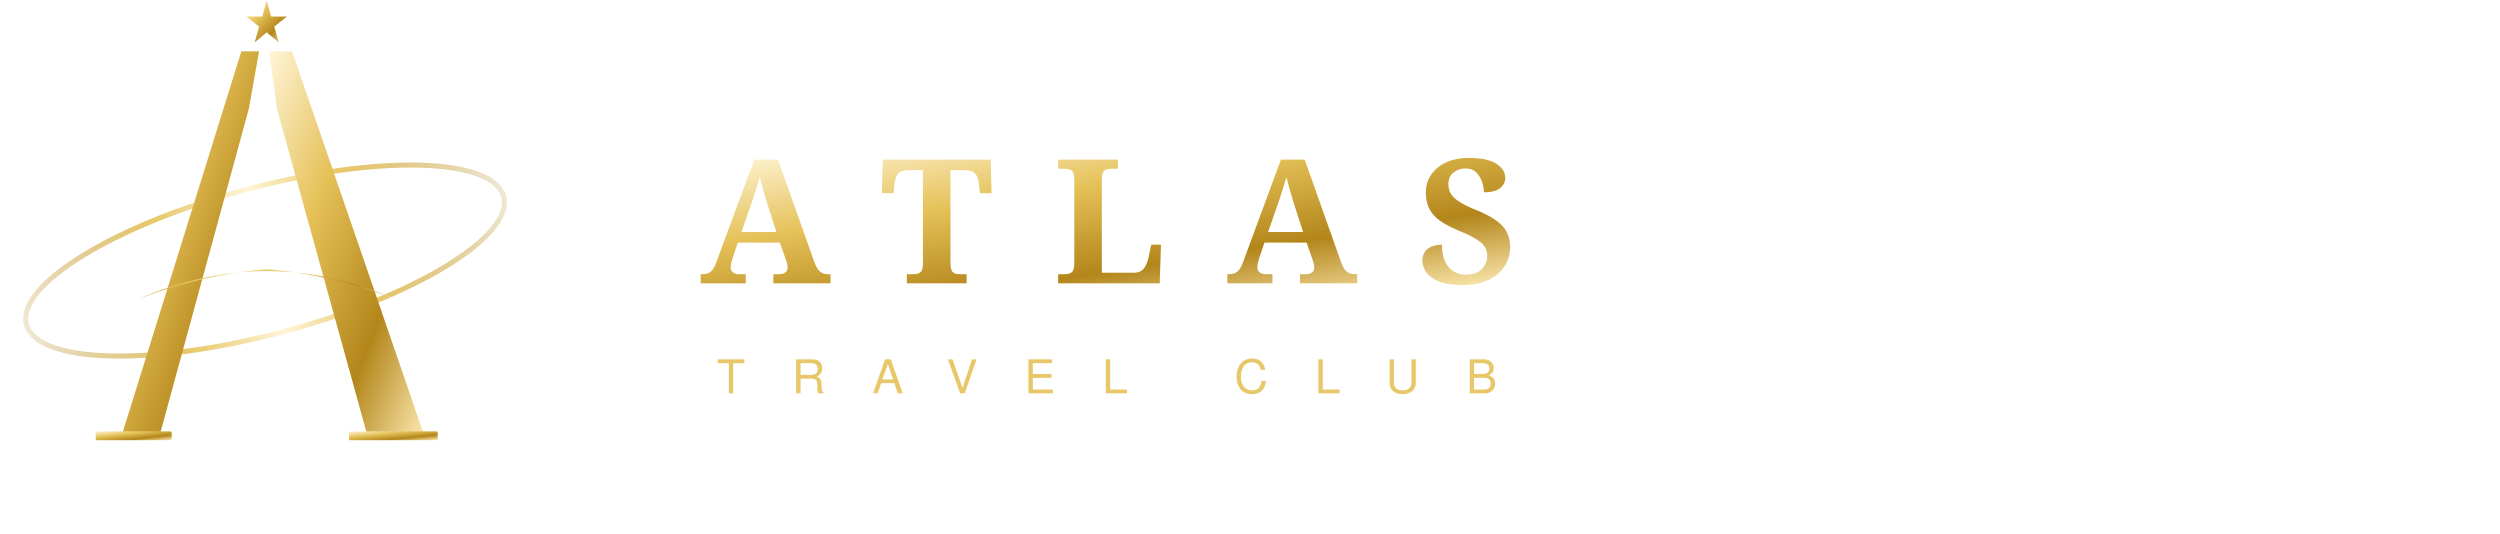
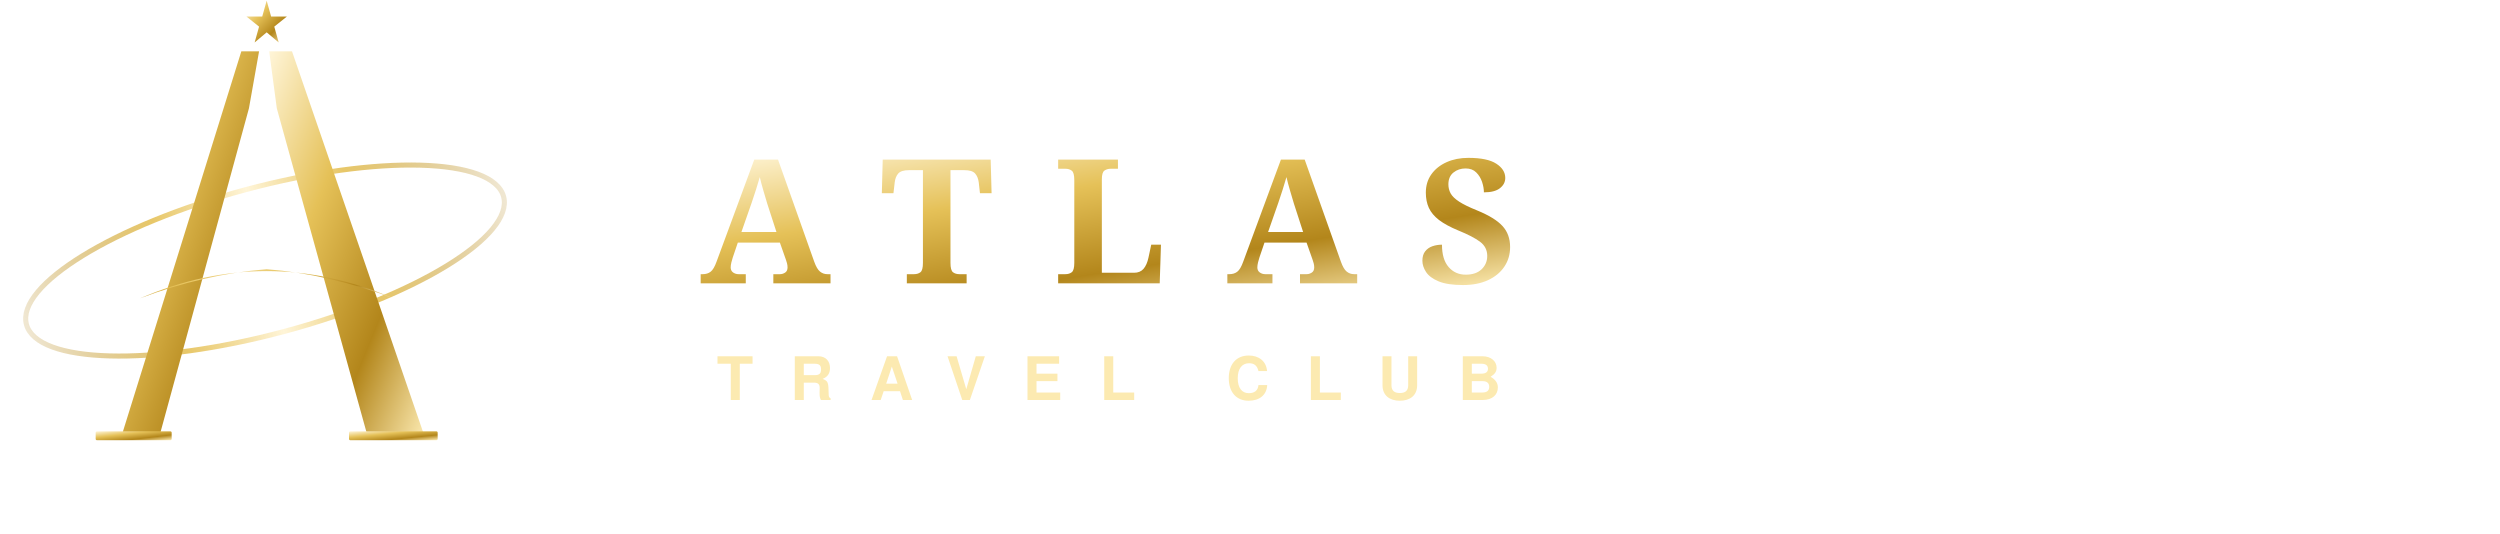
<svg xmlns="http://www.w3.org/2000/svg" viewBox="0 0 750 160" width="100%" height="100%">
  <defs>
    <linearGradient id="hAtlasGold" x1="0%" y1="0%" x2="100%" y2="100%">
      <stop offset="0%" stop-color="#FFF5D8" />
      <stop offset="35%" stop-color="#E5C158" />
      <stop offset="70%" stop-color="#B3861B" />
      <stop offset="100%" stop-color="#FCEAB1" />
    </linearGradient>
    <linearGradient id="hAtlasOrbit" x1="0%" y1="0%" x2="100%" y2="0%">
      <stop offset="0%" stop-color="#B3861B" stop-opacity="0.2" />
      <stop offset="30%" stop-color="#E5C158" stop-opacity="0.9" />
      <stop offset="50%" stop-color="#FFF5D8" />
      <stop offset="70%" stop-color="#E5C158" stop-opacity="0.9" />
      <stop offset="100%" stop-color="#B3861B" stop-opacity="0.2" />
    </linearGradient>
  </defs>
  <g transform="translate(80, 80) scale(0.38)">
    <ellipse cx="0" cy="-5" rx="195" ry="58" fill="none" stroke="url(#hAtlasOrbit)" stroke-width="4" transform="rotate(-15)" />
    <polygon points="-6,-170 -20,-170 -115,135 -85,135 -14,-125" fill="url(#hAtlasGold)" />
    <rect x="-135" y="130" width="60" height="7" rx="1" fill="url(#hAtlasGold)" />
    <polygon points="2,-170 20,-170 125,135 80,135 8,-125" fill="url(#hAtlasGold)" />
    <rect x="65" y="130" width="70" height="7" rx="1" fill="url(#hAtlasGold)" />
    <g transform="translate(0, -192)">
      <polygon points="0,-18 3.5,-5.5 16,-5.5 6,2.5 9.5,15 0,7 -9.5,15 -6,2.5 -16,-5.5 -3.5,-5.5" fill="url(#hAtlasGold)" />
    </g>
    <path d="M -100,25 Q 0,-18 100,25 Q 50,6 0,2 Q -50,6 -100,25 Z" fill="url(#hAtlasGold)" />
  </g>
  <line x1="175" y1="35" x2="175" y2="125" stroke="url(#hAtlasGold)" stroke-width="1.2" opacity="0.3" />
-   <text x="210" y="85" font-family="'Cinzel', 'Trajan Pro', 'Didot', serif" font-size="52" font-weight="600" letter-spacing="18" fill="url(#hAtlasGold)">ATLAS</text>
-   <text x="215" y="118" font-family="'Montserrat', 'Helvetica Neue', sans-serif" font-size="14" font-weight="400" letter-spacing="14" fill="#E5C158" opacity="0.9">TRAVEL CLUB</text>
+   <text x="210" y="85" font-family="'Cinzel', 'Trajan Pro', 'Didot', serif" font-size="52" font-weight="700" letter-spacing="18" fill="url(#hAtlasGold)">ATLAS</text>
+   <text x="215" y="120" font-family="'Montserrat', 'Helvetica Neue', sans-serif" font-size="18" font-weight="800" letter-spacing="11" fill="#FCEAB1">TRAVEL CLUB</text>
</svg>
